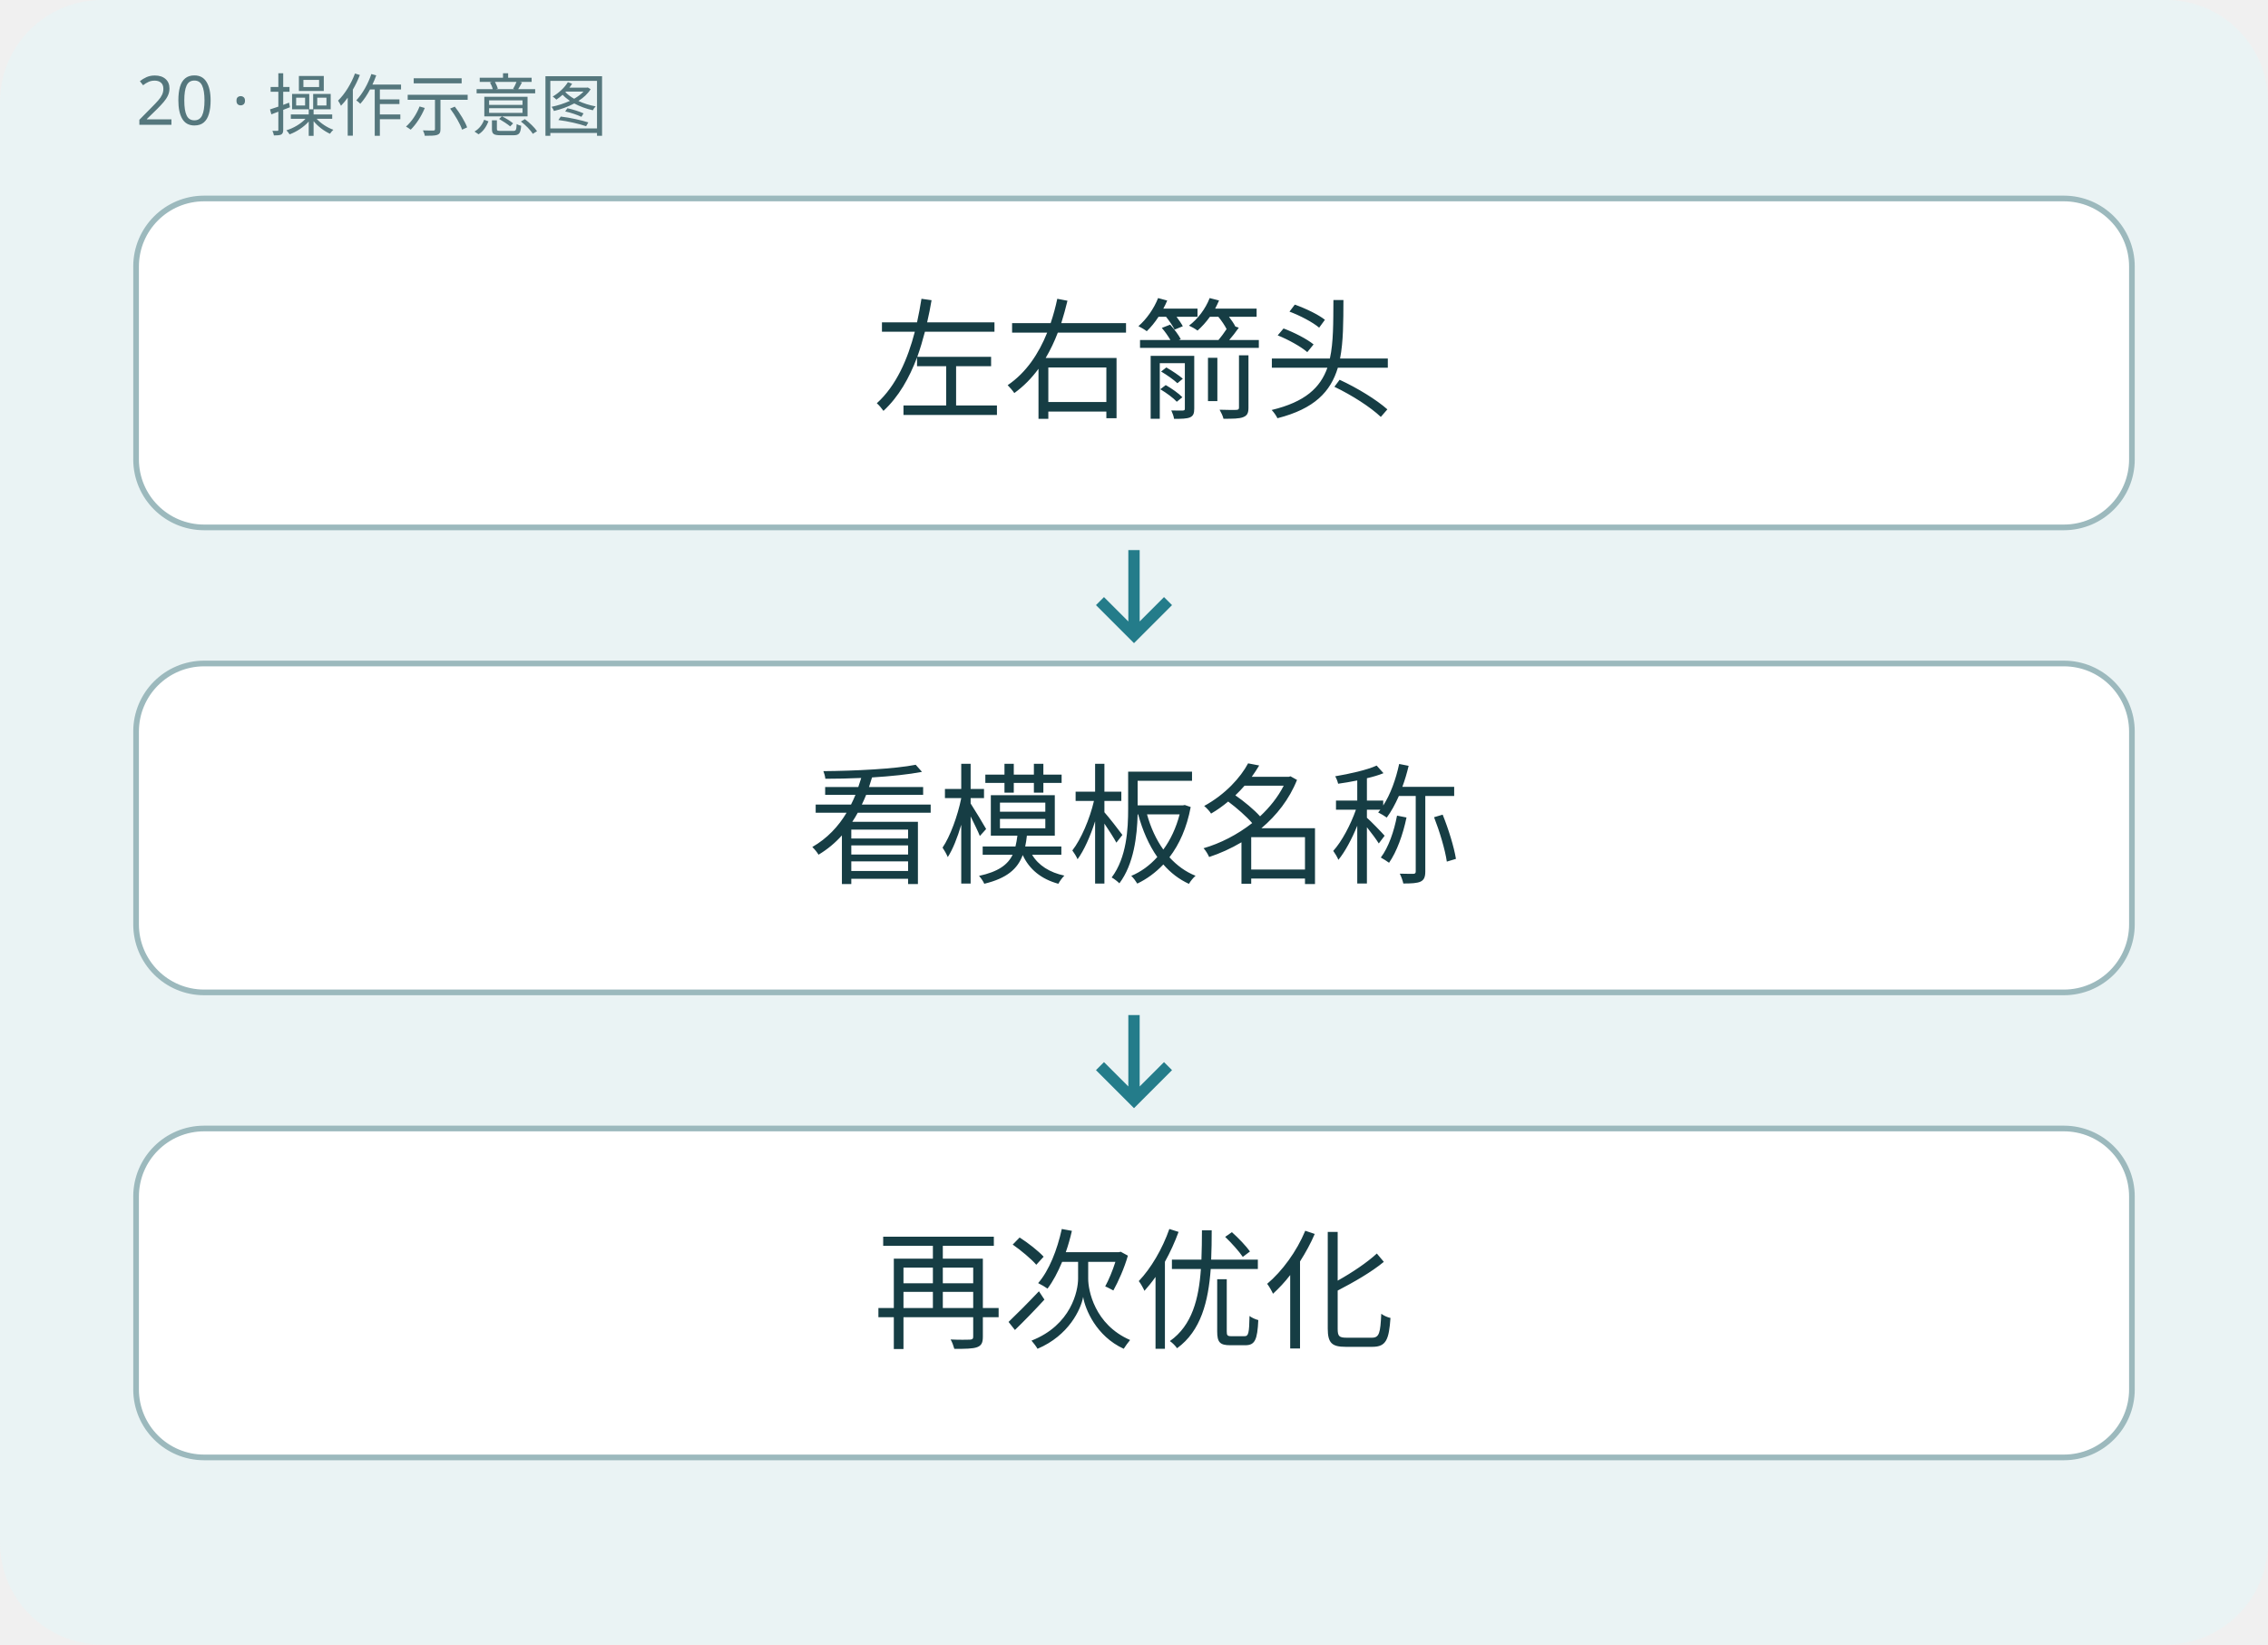
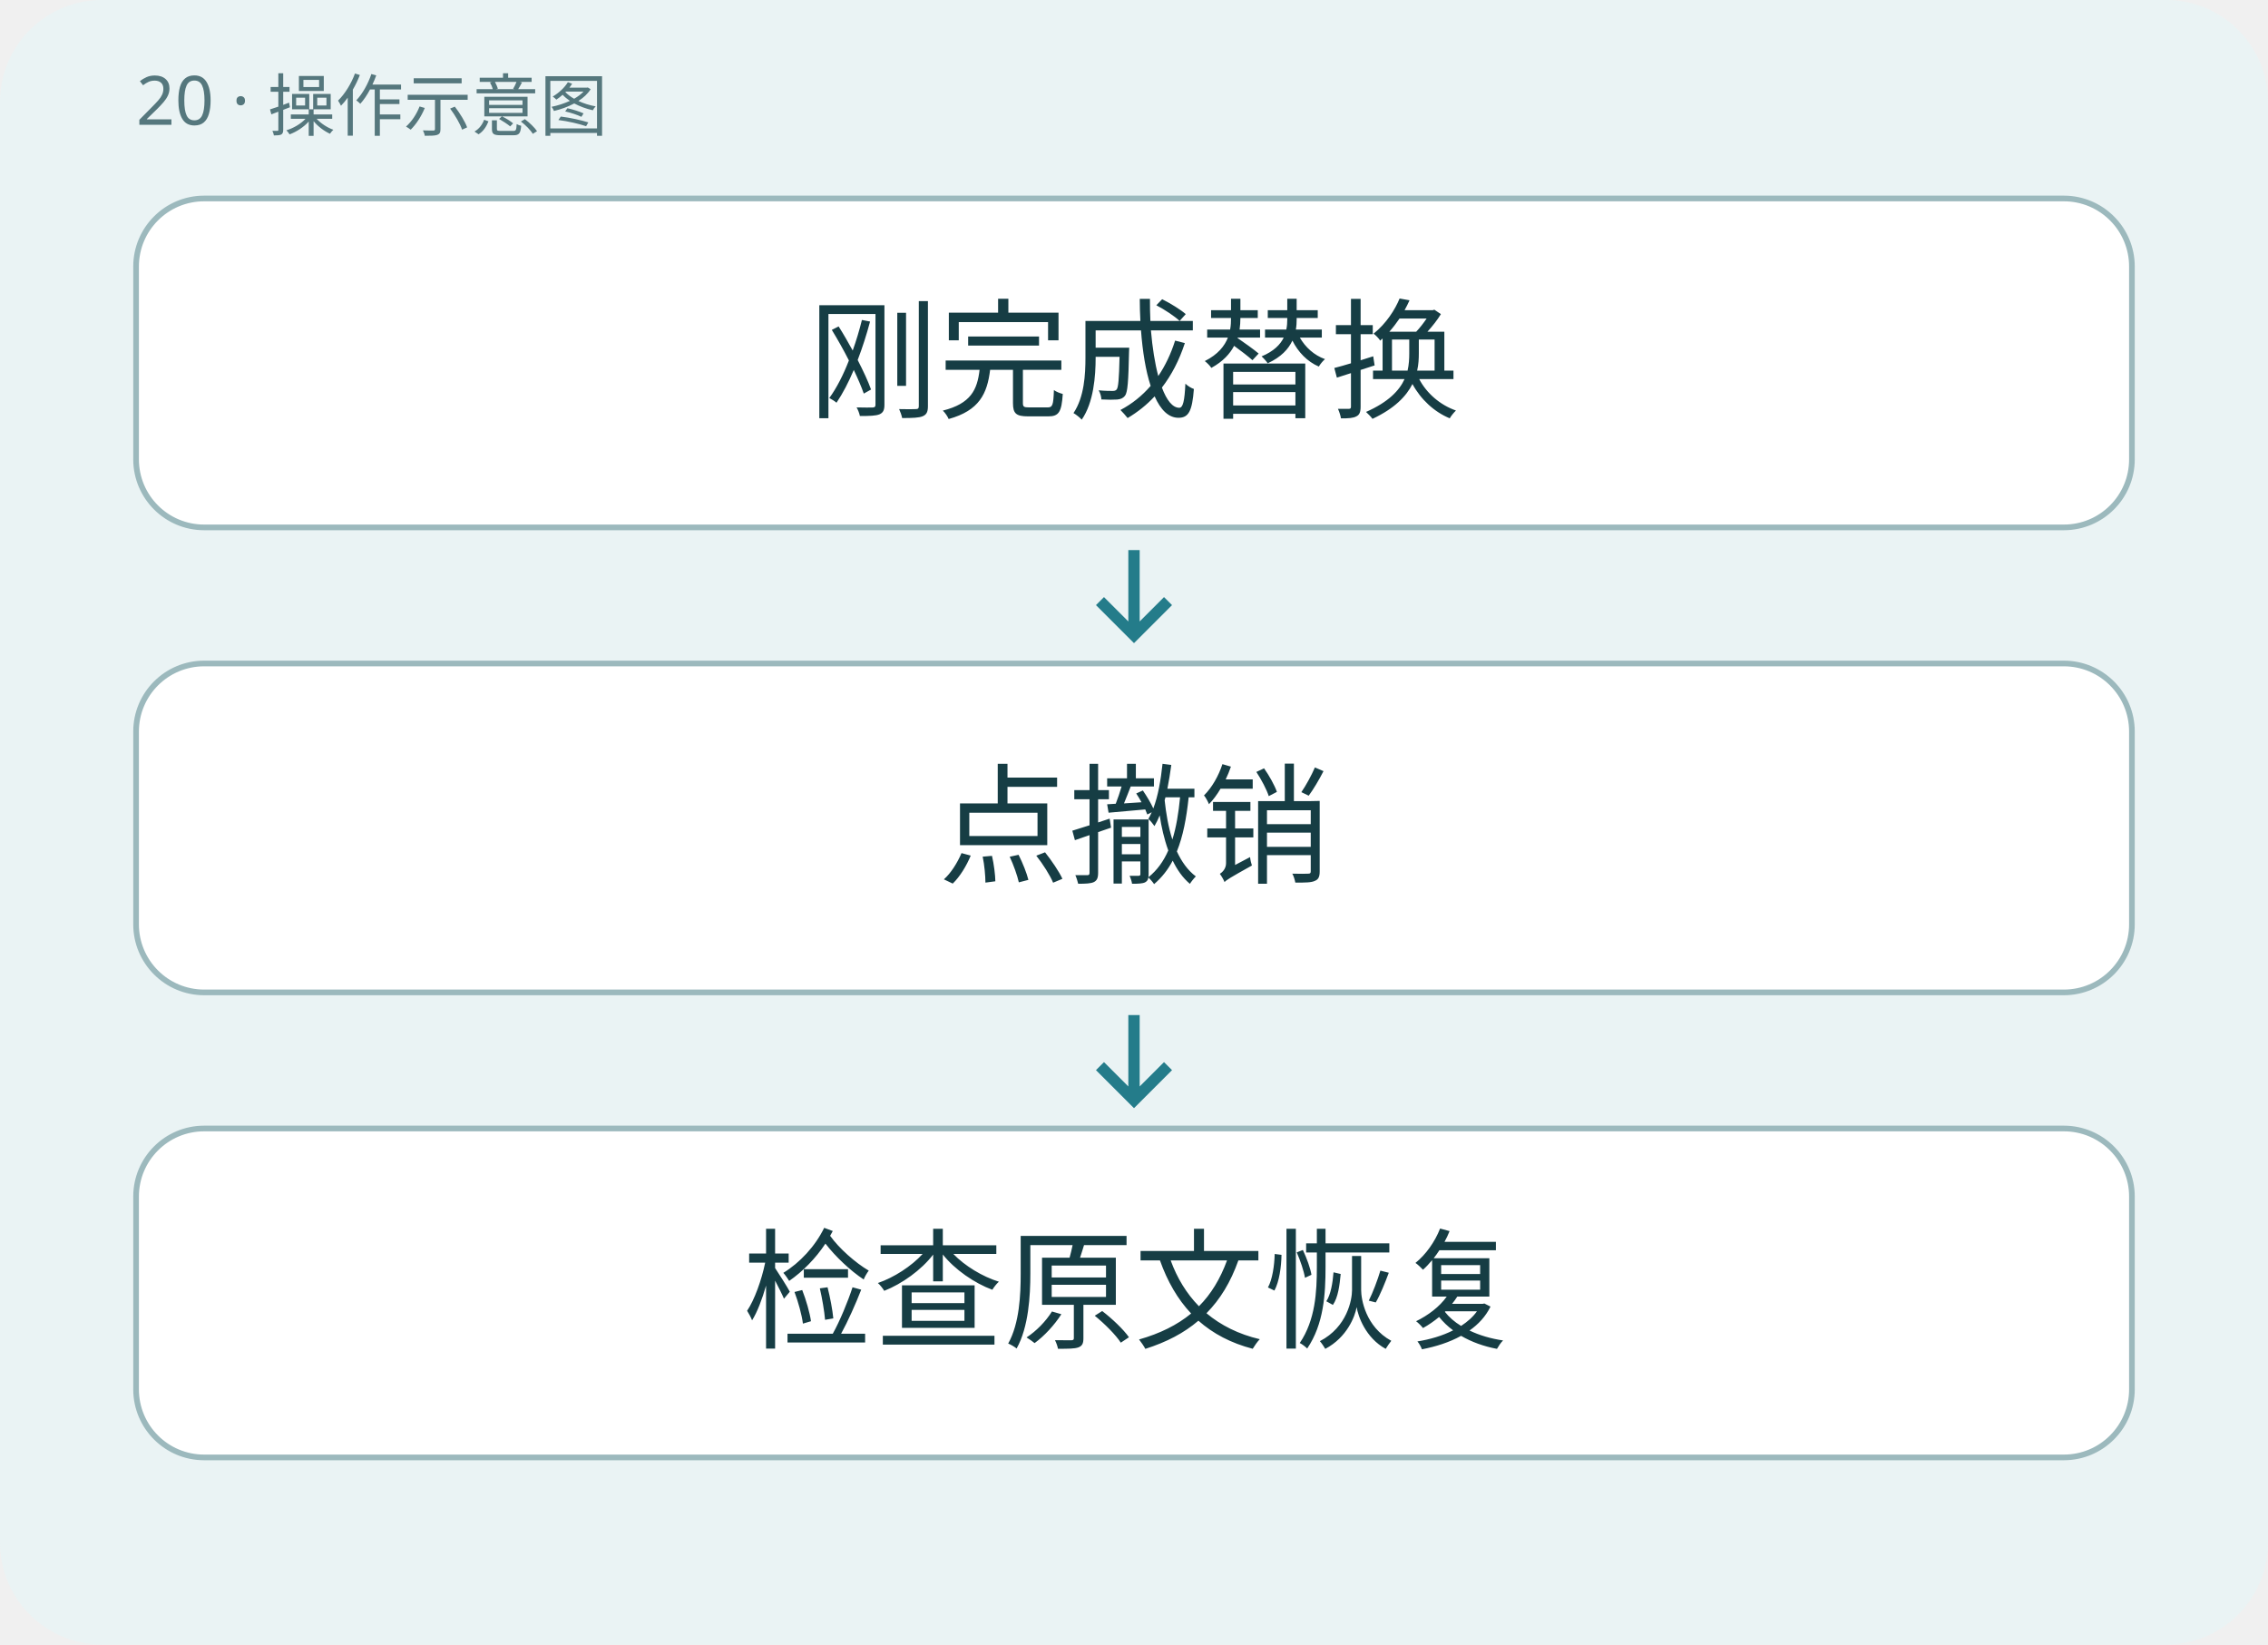
<svg xmlns="http://www.w3.org/2000/svg" viewBox="0 0 400 290" role="img">
  <rect width="400" height="290" rx="18" fill="#eaf3f4" />
  <rect x="24" y="35" width="352" height="58" rx="12" fill="white" stroke="#9cb9bd" />
-   <text x="200" y="72" text-anchor="middle" font-family="Microsoft YaHei,PingFang SC,sans-serif" font-size="23" fill="#163d44">左右箭头</text>
+   <text x="200" y="72" text-anchor="middle" font-family="Microsoft YaHei,PingFang SC,sans-serif" font-size="23" fill="#163d44">刚完成替换</text>
  <path d="M200 97 v15 m-6 -6 6 6 6 -6" fill="none" stroke="#247c8a" stroke-width="2" />
  <rect x="24" y="117" width="352" height="58" rx="12" fill="white" stroke="#9cb9bd" />
-   <text x="200" y="154" text-anchor="middle" font-family="Microsoft YaHei,PingFang SC,sans-serif" font-size="23" fill="#163d44">看模板名称</text>
+   <text x="200" y="154" text-anchor="middle" font-family="Microsoft YaHei,PingFang SC,sans-serif" font-size="23" fill="#163d44">点撤销</text>
  <path d="M200 179 v15 m-6 -6 6 6 6 -6" fill="none" stroke="#247c8a" stroke-width="2" />
  <rect x="24" y="199" width="352" height="58" rx="12" fill="white" stroke="#9cb9bd" />
-   <text x="200" y="236" text-anchor="middle" font-family="Microsoft YaHei,PingFang SC,sans-serif" font-size="23" fill="#163d44">再次优化</text>
+   <text x="200" y="236" text-anchor="middle" font-family="Microsoft YaHei,PingFang SC,sans-serif" font-size="23" fill="#163d44">检查原文恢复</text>
  <text x="24" y="22" font-family="sans-serif" font-size="12" fill="#55777d">20 · 操作示意图</text>
</svg>
